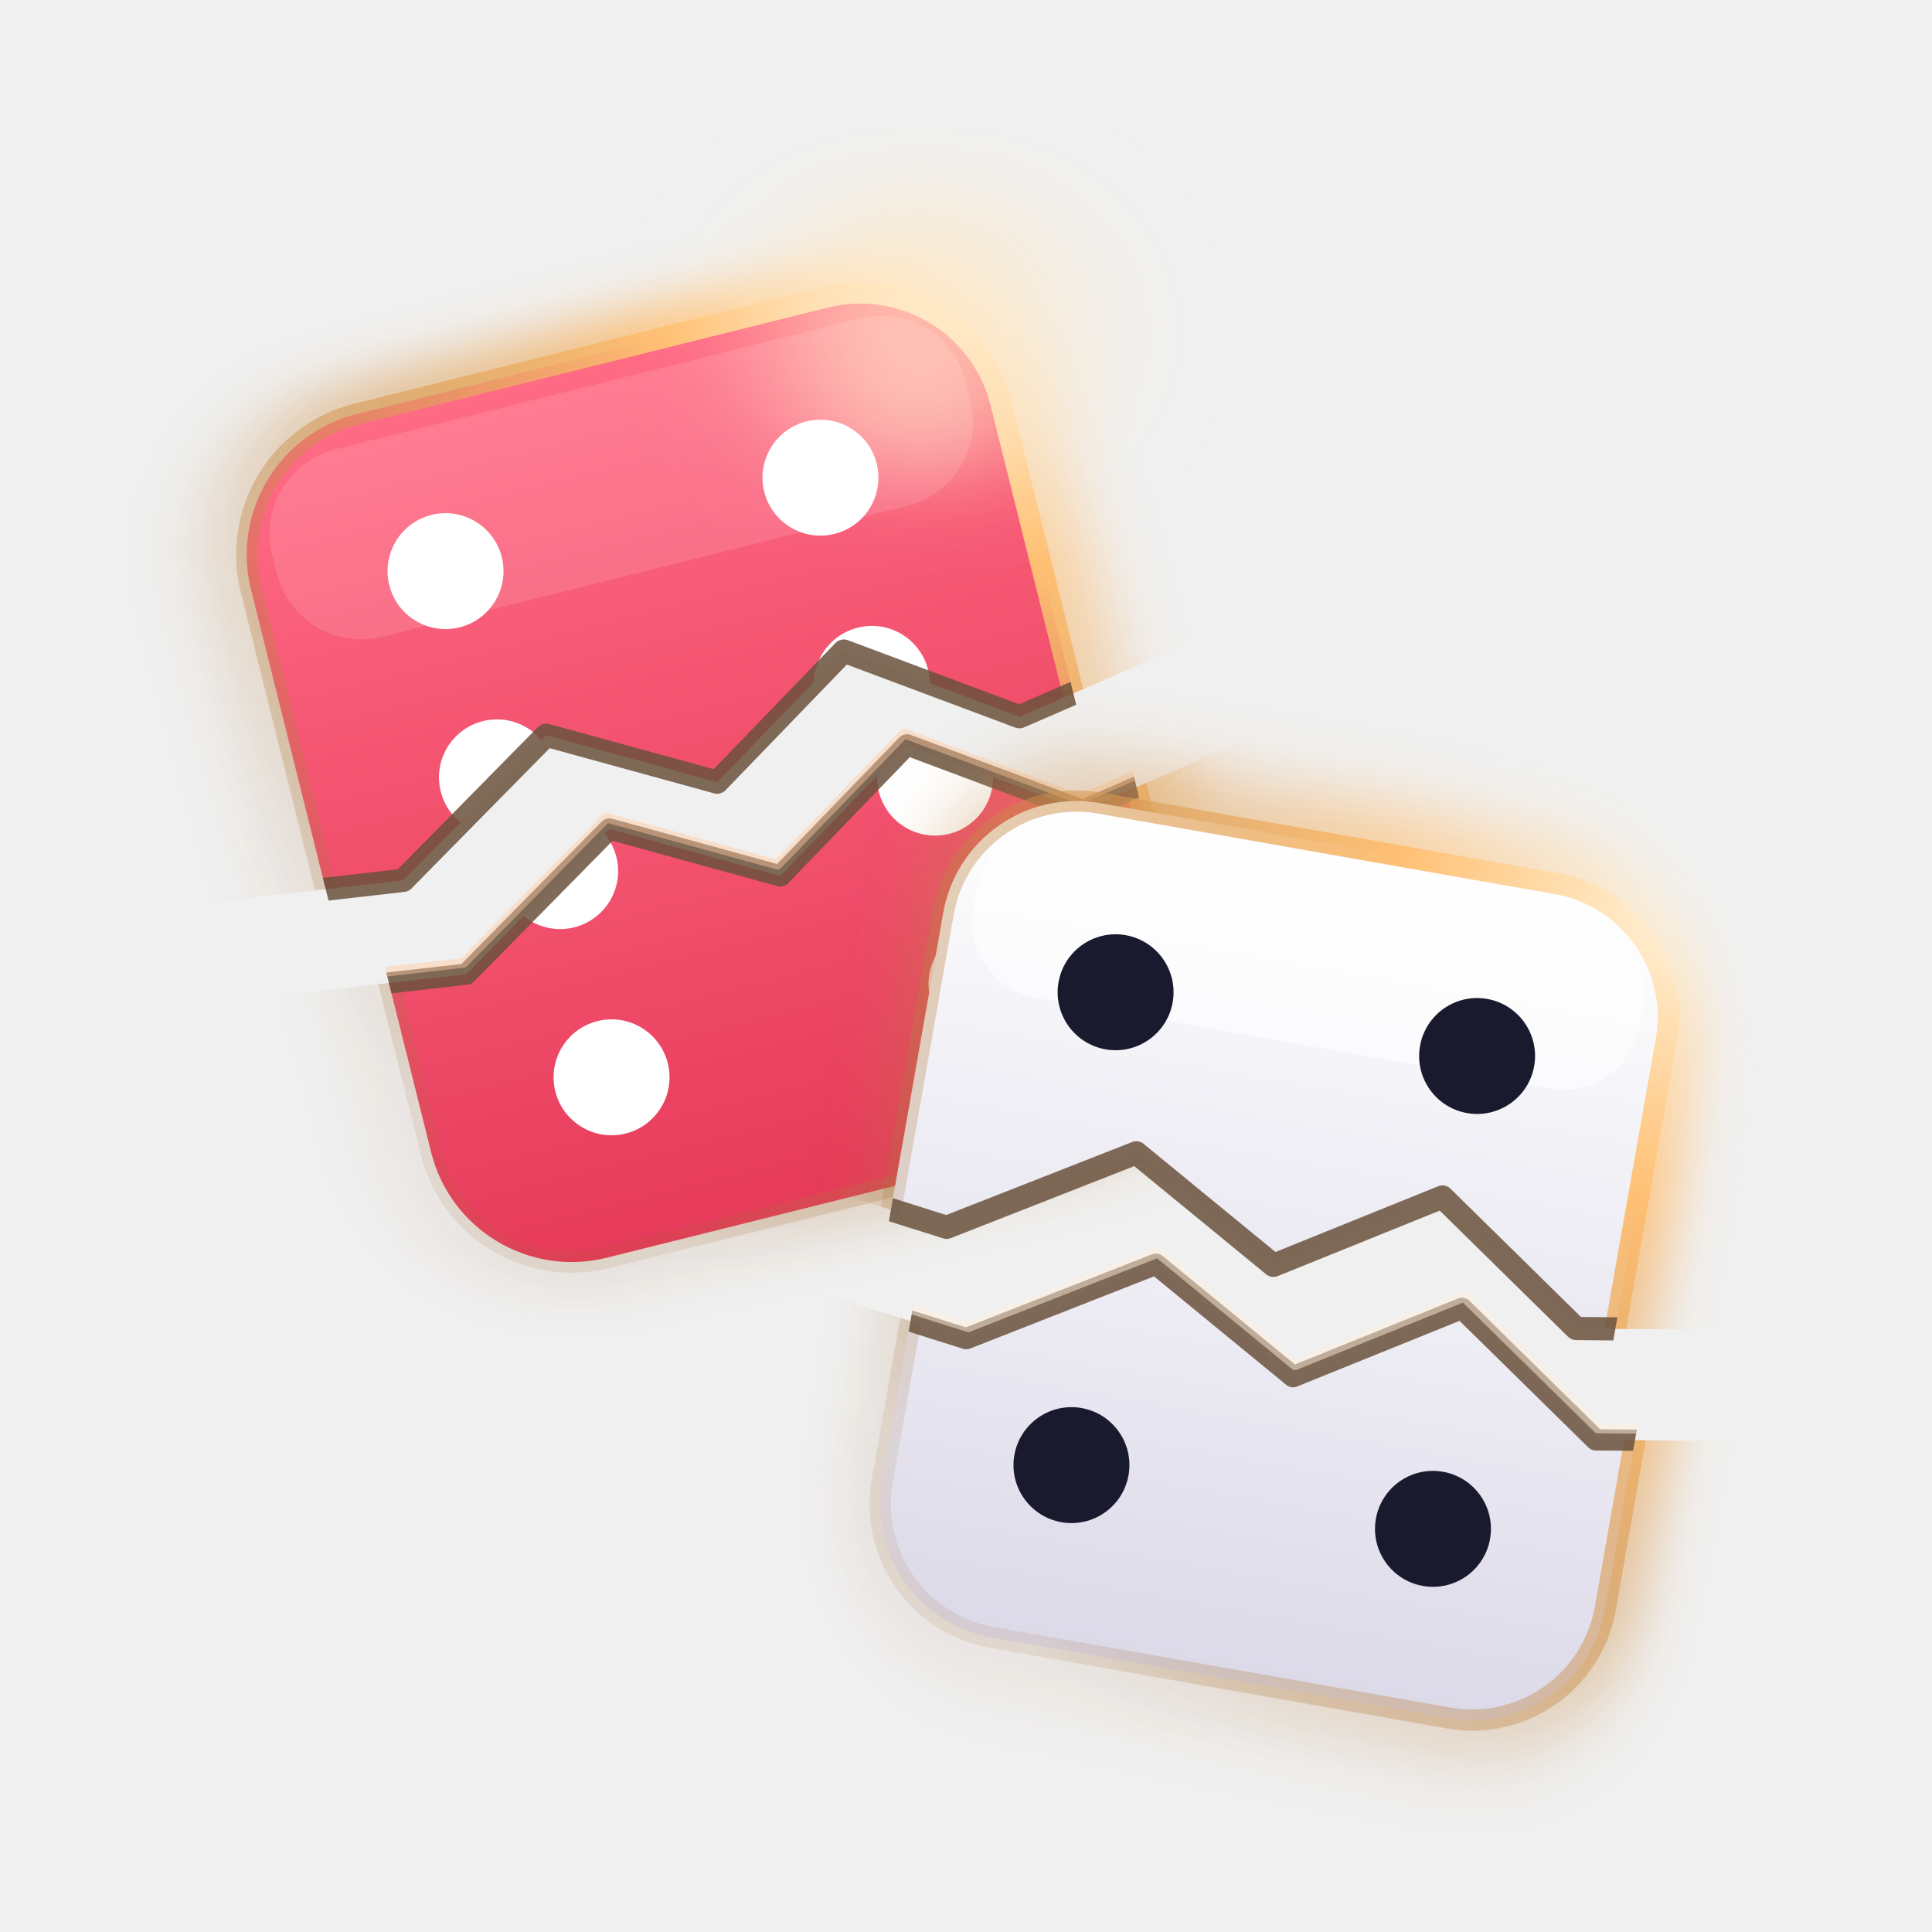
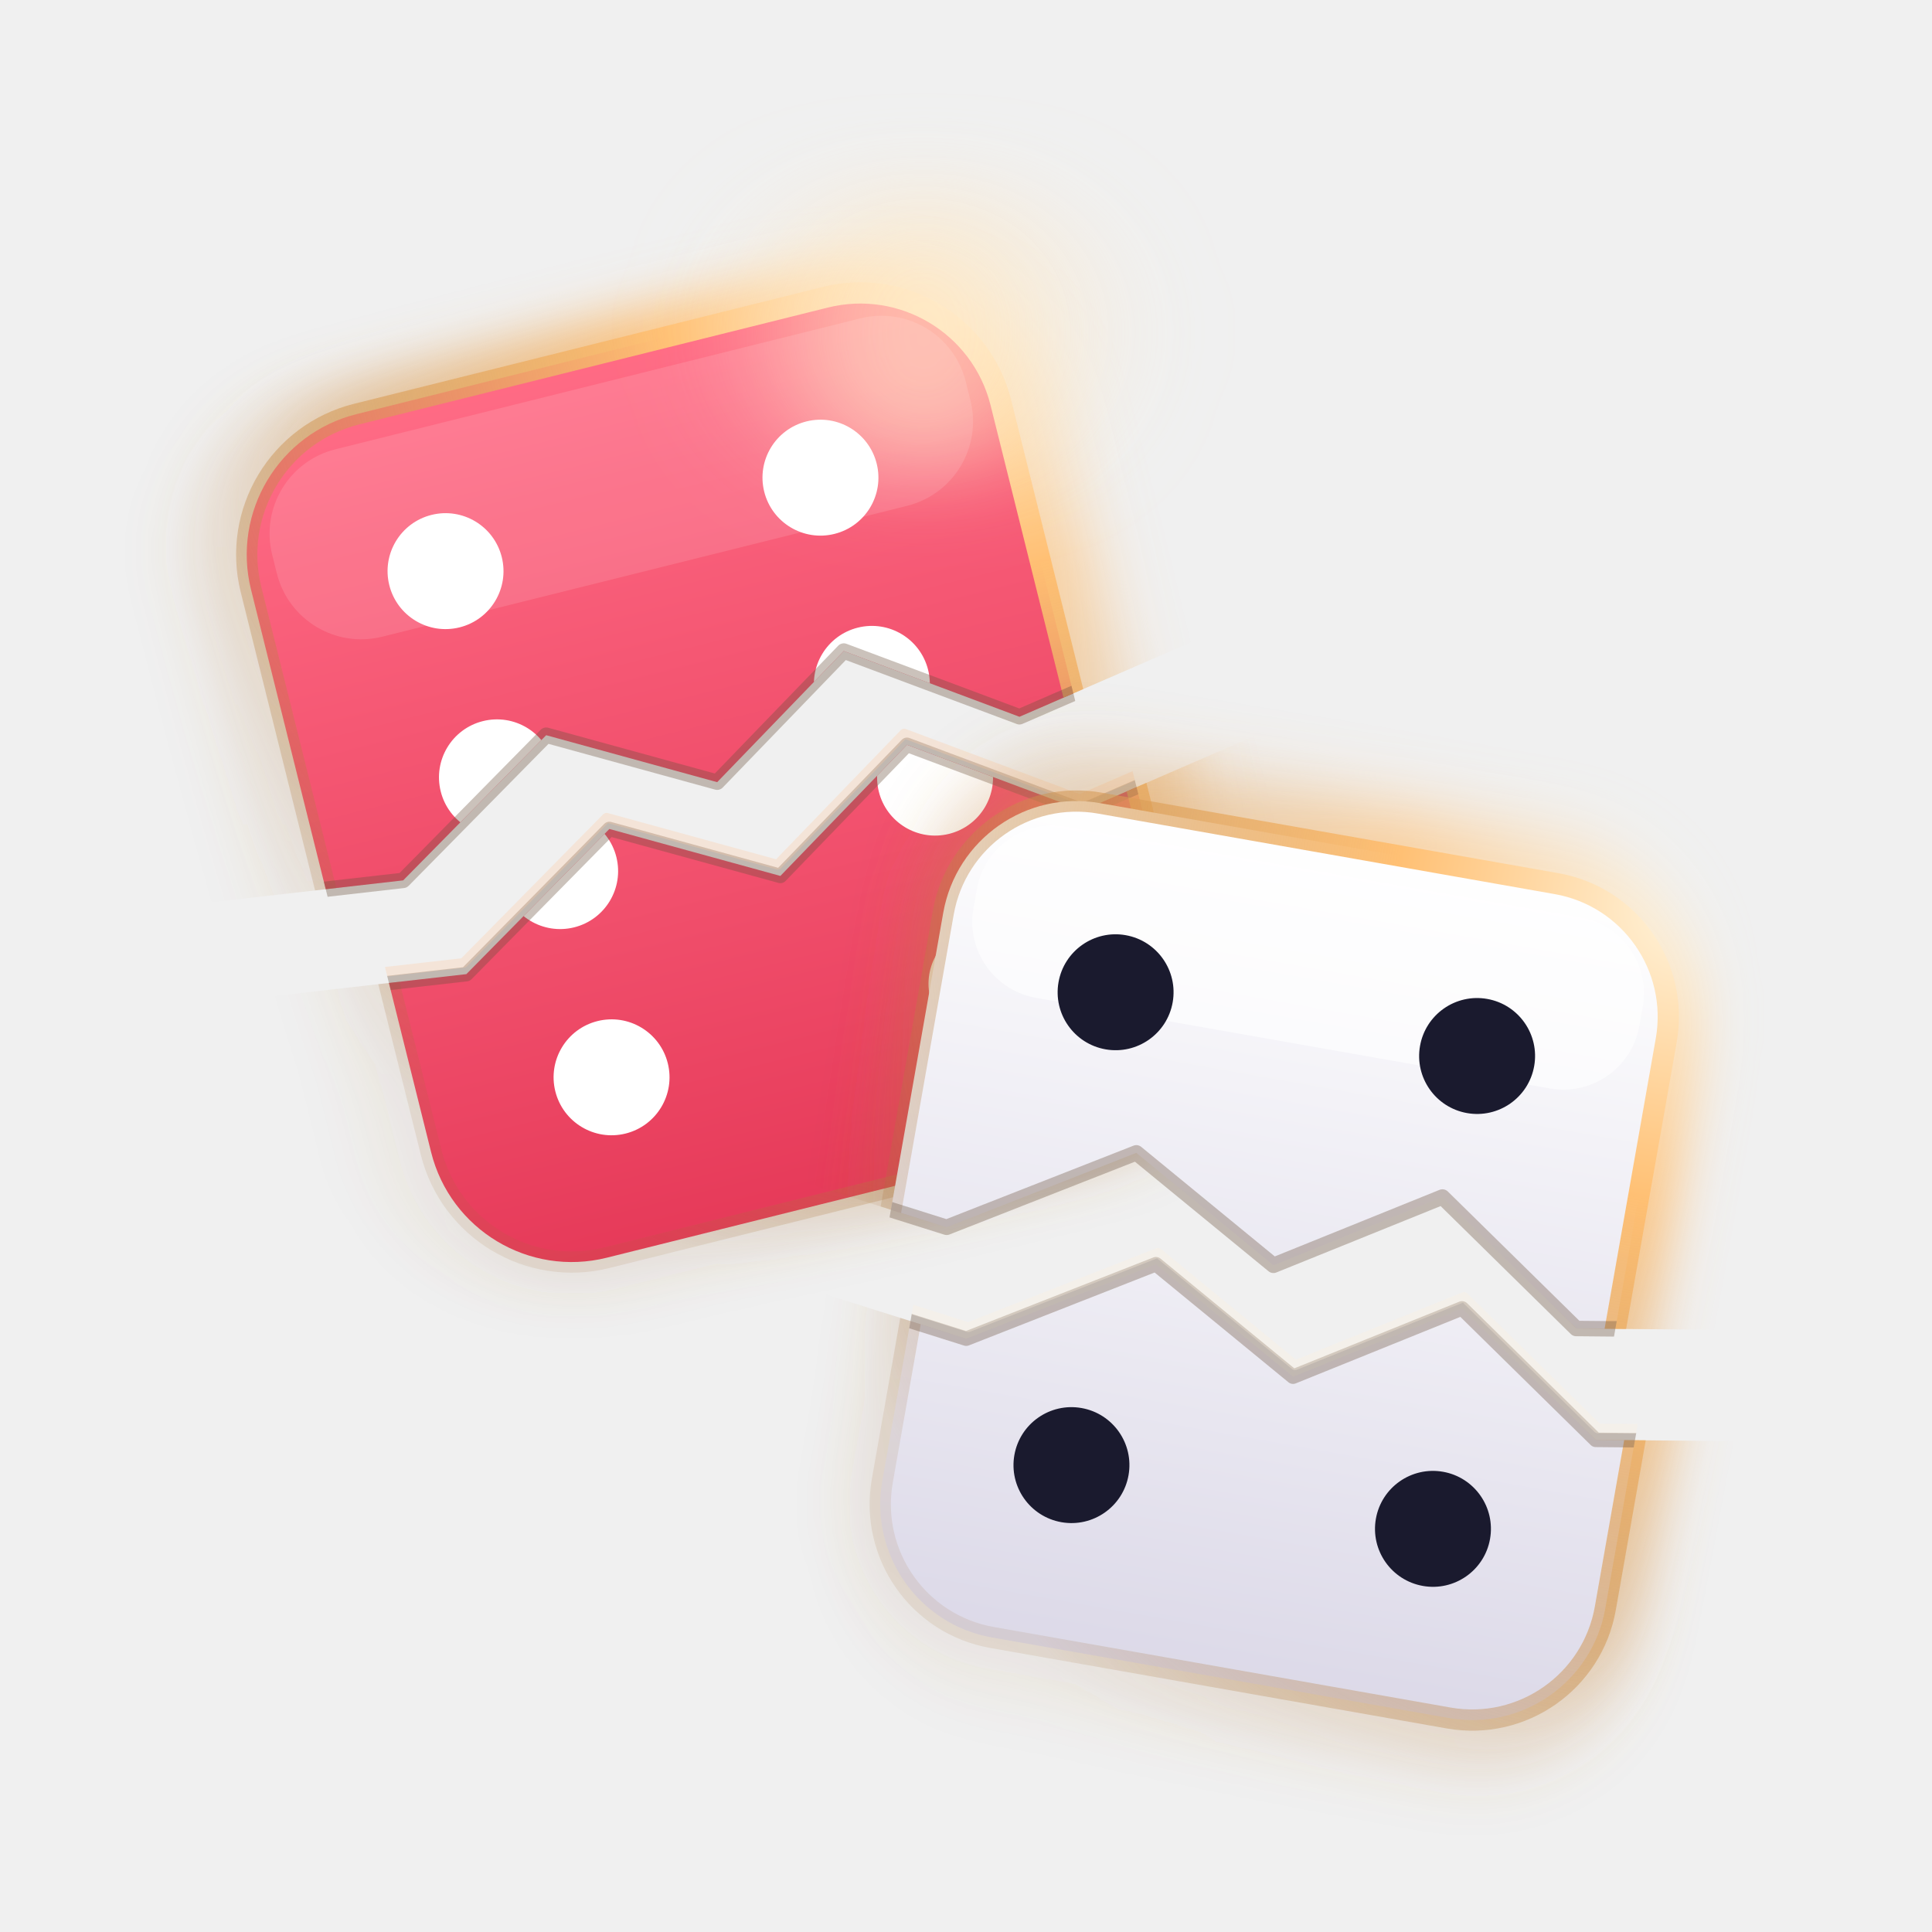
<svg xmlns="http://www.w3.org/2000/svg" viewBox="0 0 200 200" role="img" aria-label="Tensies — broken">
  <defs>
    <filter id="w-glow" x="-50%" y="-50%" width="200%" height="200%">
      <feGaussianBlur stdDeviation="6" />
    </filter>
    <filter id="w-rim" x="-60%" y="-60%" width="220%" height="220%">
      <feGaussianBlur stdDeviation="3.5" />
    </filter>
    <radialGradient id="w-rimg" cx="1" cy="0" r="1.25">
      <stop offset="0" stop-color="#fff4dc" />
      <stop offset="0.32" stop-color="#ffc074" />
      <stop offset="0.7" stop-color="#cf924c" stop-opacity="0.5" />
      <stop offset="1" stop-color="#9c6a35" stop-opacity="0.12" />
    </radialGradient>
    <linearGradient id="l-pink" x1="0" y1="0" x2="0" y2="1">
      <stop offset="0" stop-color="#ff6b85" />
      <stop offset="1" stop-color="#e63a59" />
    </linearGradient>
    <linearGradient id="l-white" x1="0" y1="0" x2="0" y2="1">
      <stop offset="0" stop-color="#ffffff" />
      <stop offset="1" stop-color="#dcd9e8" />
    </linearGradient>
    <clipPath id="l-top">
      <path d="M-70,-80 L70,-80 L70,1 L34,7 L18,-4 L2,6 L-14,-3 L-32,8 L-70,3 Z" />
    </clipPath>
    <clipPath id="l-bot">
      <path d="M-70,80 L70,80 L70,1 L34,7 L18,-4 L2,6 L-14,-3 L-32,8 L-70,3 Z" />
    </clipPath>
    <clipPath id="l-die-p">
      <rect x="-40" y="-40" width="80" height="80" rx="15" />
    </clipPath>
    <clipPath id="l-die-w">
      <rect x="-38" y="-38" width="76" height="76" rx="14" />
    </clipPath>
  </defs>
  <g transform="translate(74 80) rotate(-14)">
    <g transform="translate(-2 -5)">
      <g clip-path="url(#l-top)">
        <rect x="-40" y="-40" width="80" height="80" rx="15" fill="none" stroke="url(#w-rimg)" stroke-width="6.5" filter="url(#w-rim)" />
        <rect x="-40" y="-40" width="80" height="80" rx="15" fill="url(#l-pink)" stroke="url(#w-rimg)" stroke-width="2.2" />
        <circle cx="34" cy="-34" r="15" fill="#ffe7c2" opacity="0.65" filter="url(#w-glow)" />
        <rect x="-37" y="-37" width="74" height="20" rx="9" fill="#ffffff" opacity="0.12" />
        <circle cx="-20" cy="-22" r="6" fill="#fff" />
        <circle cx="-20" cy="0" r="6" fill="#fff" />
        <circle cx="-20" cy="22" r="6" fill="#fff" />
        <circle cx="20" cy="-22" r="6" fill="#fff" />
        <circle cx="20" cy="0" r="6" fill="#fff" />
        <circle cx="20" cy="22" r="6" fill="#fff" />
      </g>
      <g clip-path="url(#l-die-p)">
-         <path d="M70,1 L34,7 L18,-4 L2,6 L-14,-3 L-32,8 L-70,3" fill="none" stroke="#6a513c" stroke-width="2.4" stroke-linejoin="round" opacity="0.85" />
+         <path d="M70,1 L34,7 L18,-4 L2,6 L-14,-3 L-32,8 L-70,3" fill="none" stroke="#6a513c" stroke-width="1.6" stroke-linejoin="round" opacity="0.35" />
      </g>
    </g>
    <g transform="translate(2 6)">
      <g clip-path="url(#l-bot)">
        <rect x="-40" y="-40" width="80" height="80" rx="15" fill="none" stroke="url(#w-rimg)" stroke-width="6.5" filter="url(#w-rim)" />
        <rect x="-40" y="-40" width="80" height="80" rx="15" fill="url(#l-pink)" stroke="url(#w-rimg)" stroke-width="2.2" />
        <circle cx="-20" cy="-22" r="6" fill="#fff" />
        <circle cx="-20" cy="0" r="6" fill="#fff" />
        <circle cx="-20" cy="22" r="6" fill="#fff" />
        <circle cx="20" cy="-22" r="6" fill="#fff" />
        <circle cx="20" cy="0" r="6" fill="#fff" />
        <circle cx="20" cy="22" r="6" fill="#fff" />
      </g>
      <g clip-path="url(#l-die-p)">
-         <path d="M70,1 L34,7 L18,-4 L2,6 L-14,-3 L-32,8 L-70,3" fill="none" stroke="#6a513c" stroke-width="2.2" stroke-linejoin="round" opacity="0.85" />
-         <path d="M70,1 L34,7 L18,-4 L2,6 L-14,-3 L-32,8 L-70,3" fill="none" stroke="#ffcaa0" stroke-width="1" stroke-linejoin="round" opacity="0.45" transform="translate(0 -1.2)" />
+         <path d="M70,1 L34,7 L18,-4 L2,6 L-14,-3 L-32,8 L-70,3" fill="none" stroke="#6a513c" stroke-width="1.5" stroke-linejoin="round" opacity="0.35" />
+         <path d="M70,1 L34,7 L18,-4 L2,6 L-14,-3 L-32,8 L-70,3" fill="none" stroke="#ffcaa0" stroke-width="1" stroke-linejoin="round" opacity="0.3" transform="translate(0 -1.2)" />
      </g>
    </g>
  </g>
  <g transform="translate(132 130) rotate(10)">
    <g transform="translate(-2 -5)">
      <g clip-path="url(#l-top)">
        <rect x="-38" y="-38" width="76" height="76" rx="14" fill="none" stroke="url(#w-rimg)" stroke-width="6.5" filter="url(#w-rim)" />
        <rect x="-38" y="-38" width="76" height="76" rx="14" fill="url(#l-white)" stroke="url(#w-rimg)" stroke-width="2.2" />
        <rect x="-35" y="-35" width="70" height="18" rx="8" fill="#ffffff" opacity="0.6" />
        <circle cx="-19" cy="-19" r="6" fill="#1a1a2e" />
        <circle cx="19" cy="-19" r="6" fill="#1a1a2e" />
        <circle cx="-19" cy="19" r="6" fill="#1a1a2e" />
        <circle cx="19" cy="19" r="6" fill="#1a1a2e" />
      </g>
      <g clip-path="url(#l-die-w)">
-         <path d="M70,1 L34,7 L18,-4 L2,6 L-14,-3 L-32,8 L-70,3" fill="none" stroke="#6a513c" stroke-width="2.4" stroke-linejoin="round" opacity="0.85" />
+         <path d="M70,1 L34,7 L18,-4 L2,6 L-14,-3 L-32,8 L-70,3" fill="none" stroke="#6a513c" stroke-width="1.6" stroke-linejoin="round" opacity="0.35" />
      </g>
    </g>
    <g transform="translate(2 6)">
      <g clip-path="url(#l-bot)">
        <rect x="-38" y="-38" width="76" height="76" rx="14" fill="none" stroke="url(#w-rimg)" stroke-width="6.5" filter="url(#w-rim)" />
        <rect x="-38" y="-38" width="76" height="76" rx="14" fill="url(#l-white)" stroke="url(#w-rimg)" stroke-width="2.2" />
        <circle cx="-19" cy="-19" r="6" fill="#1a1a2e" />
        <circle cx="19" cy="-19" r="6" fill="#1a1a2e" />
        <circle cx="-19" cy="19" r="6" fill="#1a1a2e" />
        <circle cx="19" cy="19" r="6" fill="#1a1a2e" />
      </g>
      <g clip-path="url(#l-die-w)">
-         <path d="M70,1 L34,7 L18,-4 L2,6 L-14,-3 L-32,8 L-70,3" fill="none" stroke="#6a513c" stroke-width="2.2" stroke-linejoin="round" opacity="0.85" />
-         <path d="M70,1 L34,7 L18,-4 L2,6 L-14,-3 L-32,8 L-70,3" fill="none" stroke="#fff0dc" stroke-width="1" stroke-linejoin="round" opacity="0.5" transform="translate(0 -1.2)" />
+         <path d="M70,1 L34,7 L18,-4 L2,6 L-14,-3 L-32,8 L-70,3" fill="none" stroke="#6a513c" stroke-width="1.5" stroke-linejoin="round" opacity="0.35" />
+         <path d="M70,1 L34,7 L18,-4 L2,6 L-14,-3 L-32,8 L-70,3" fill="none" stroke="#fff0dc" stroke-width="1" stroke-linejoin="round" opacity="0.3" transform="translate(0 -1.2)" />
      </g>
    </g>
  </g>
</svg>
